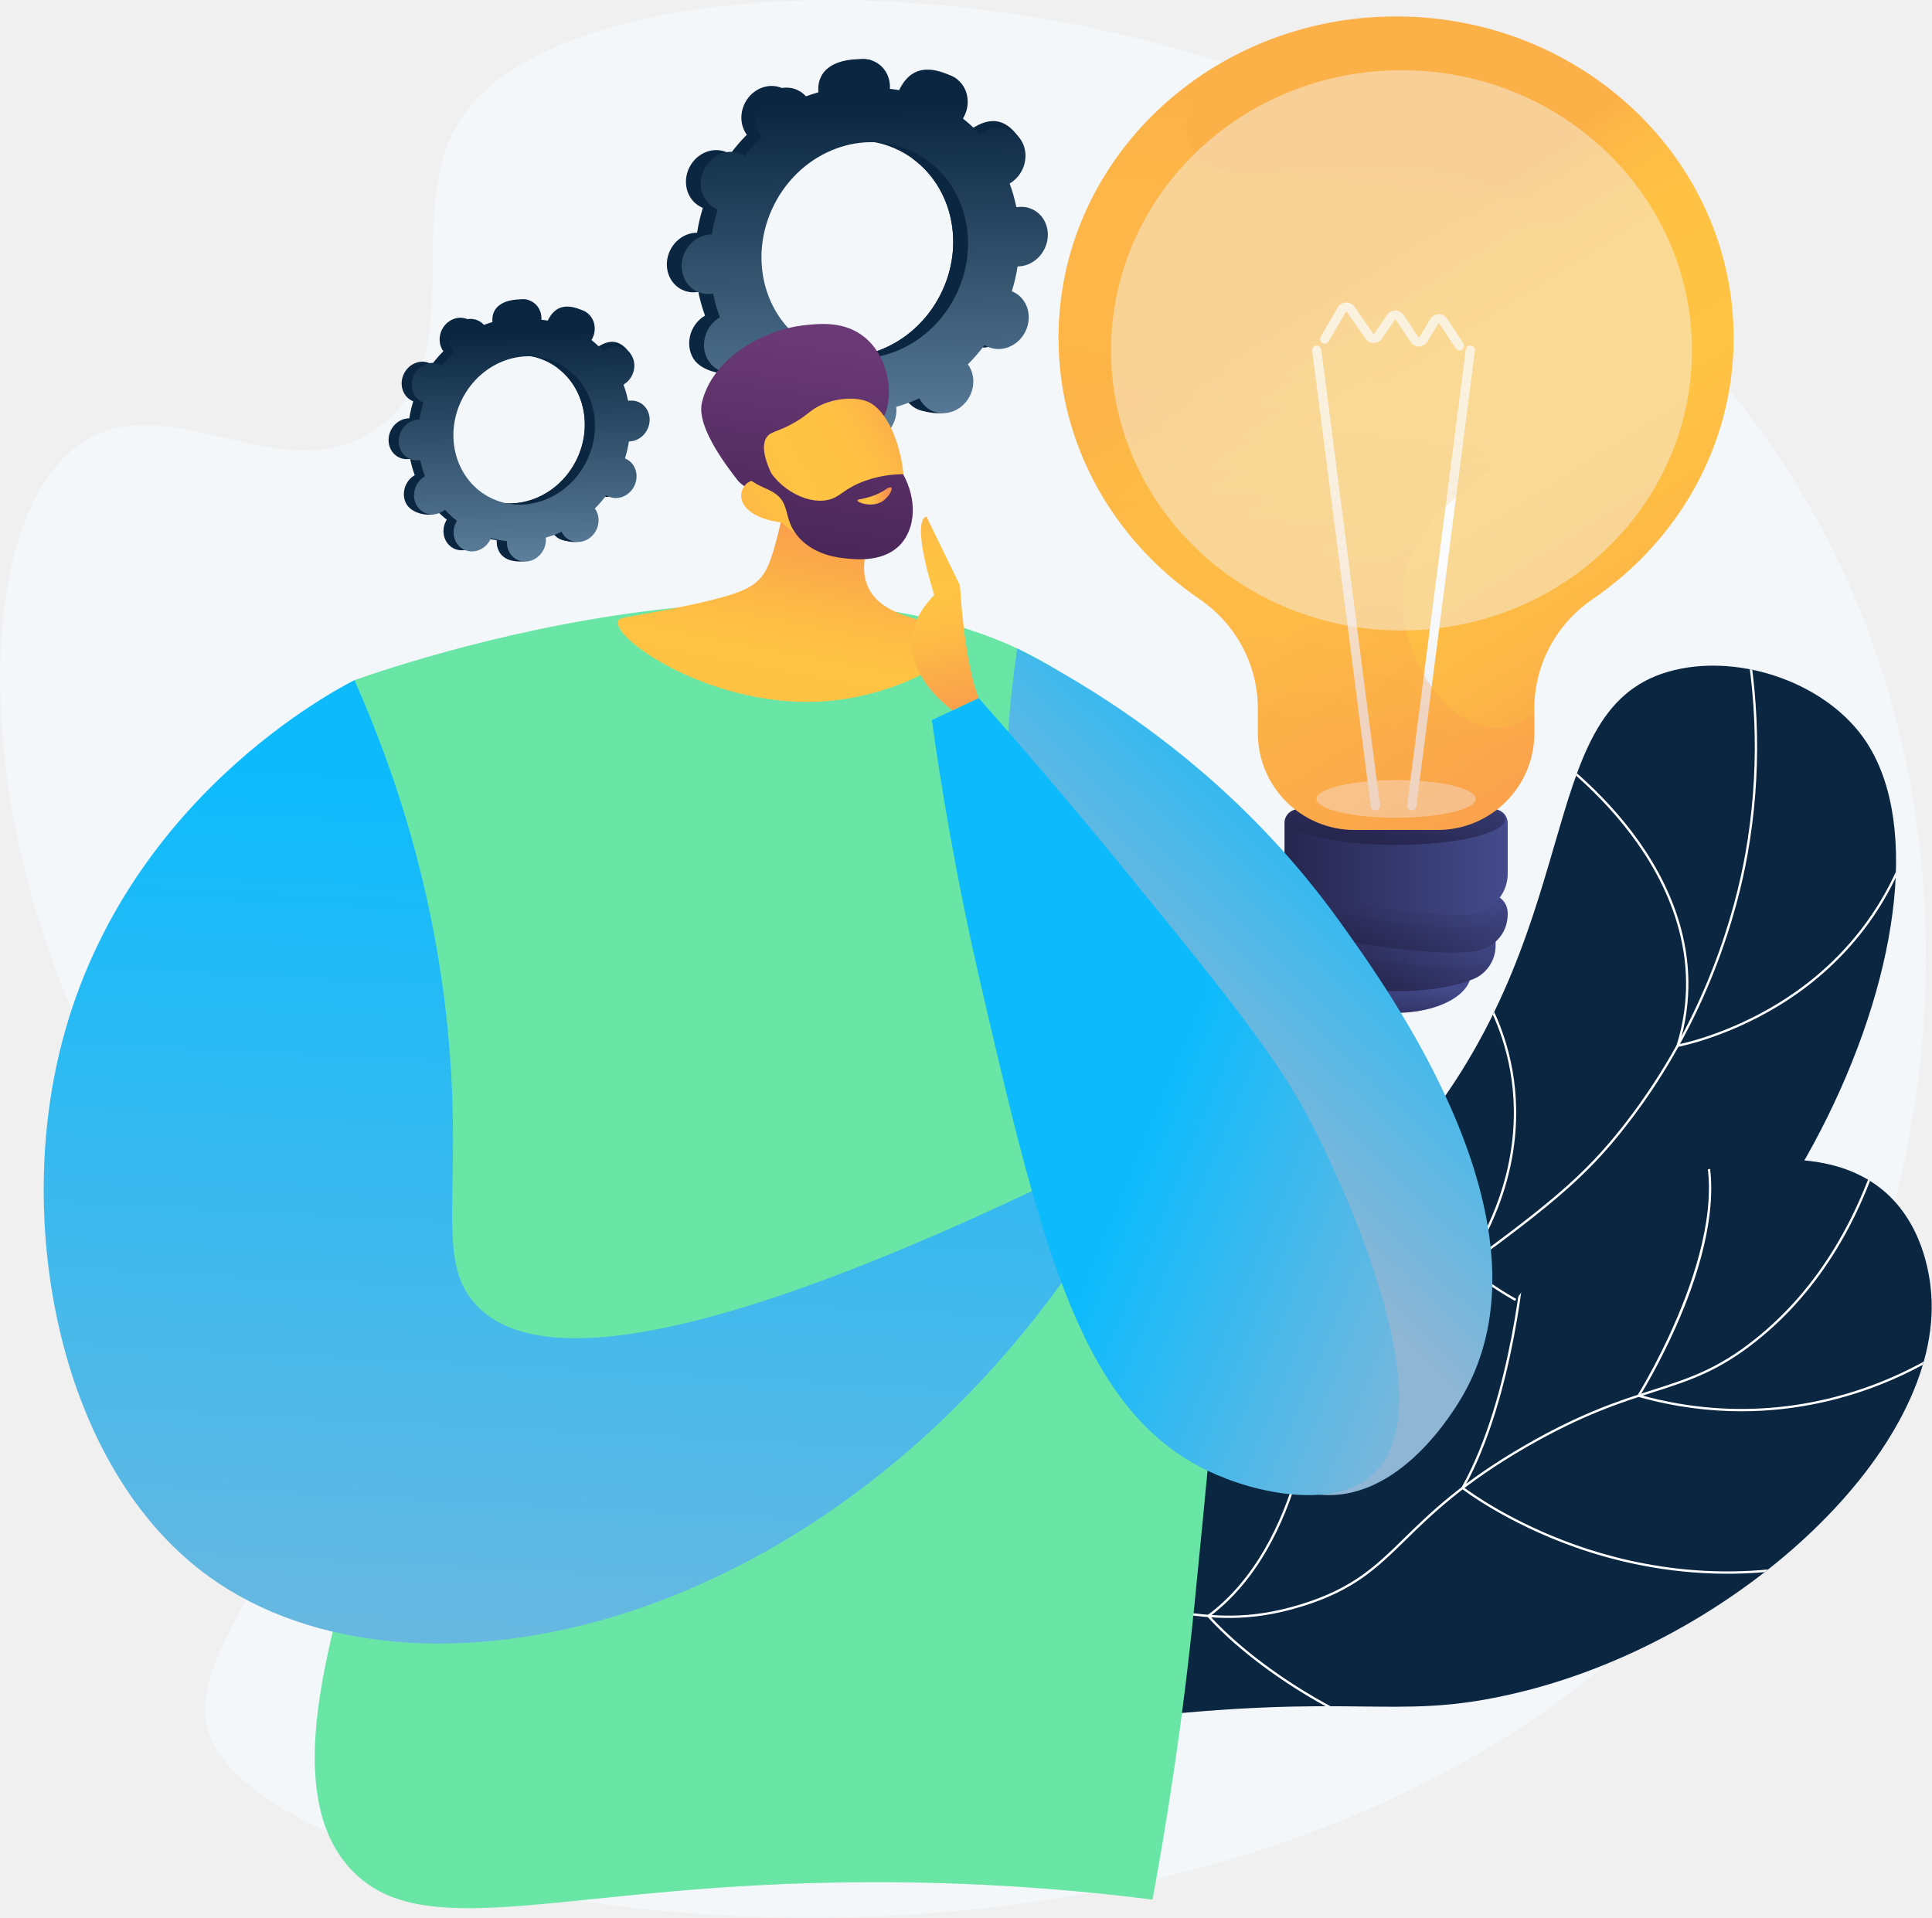
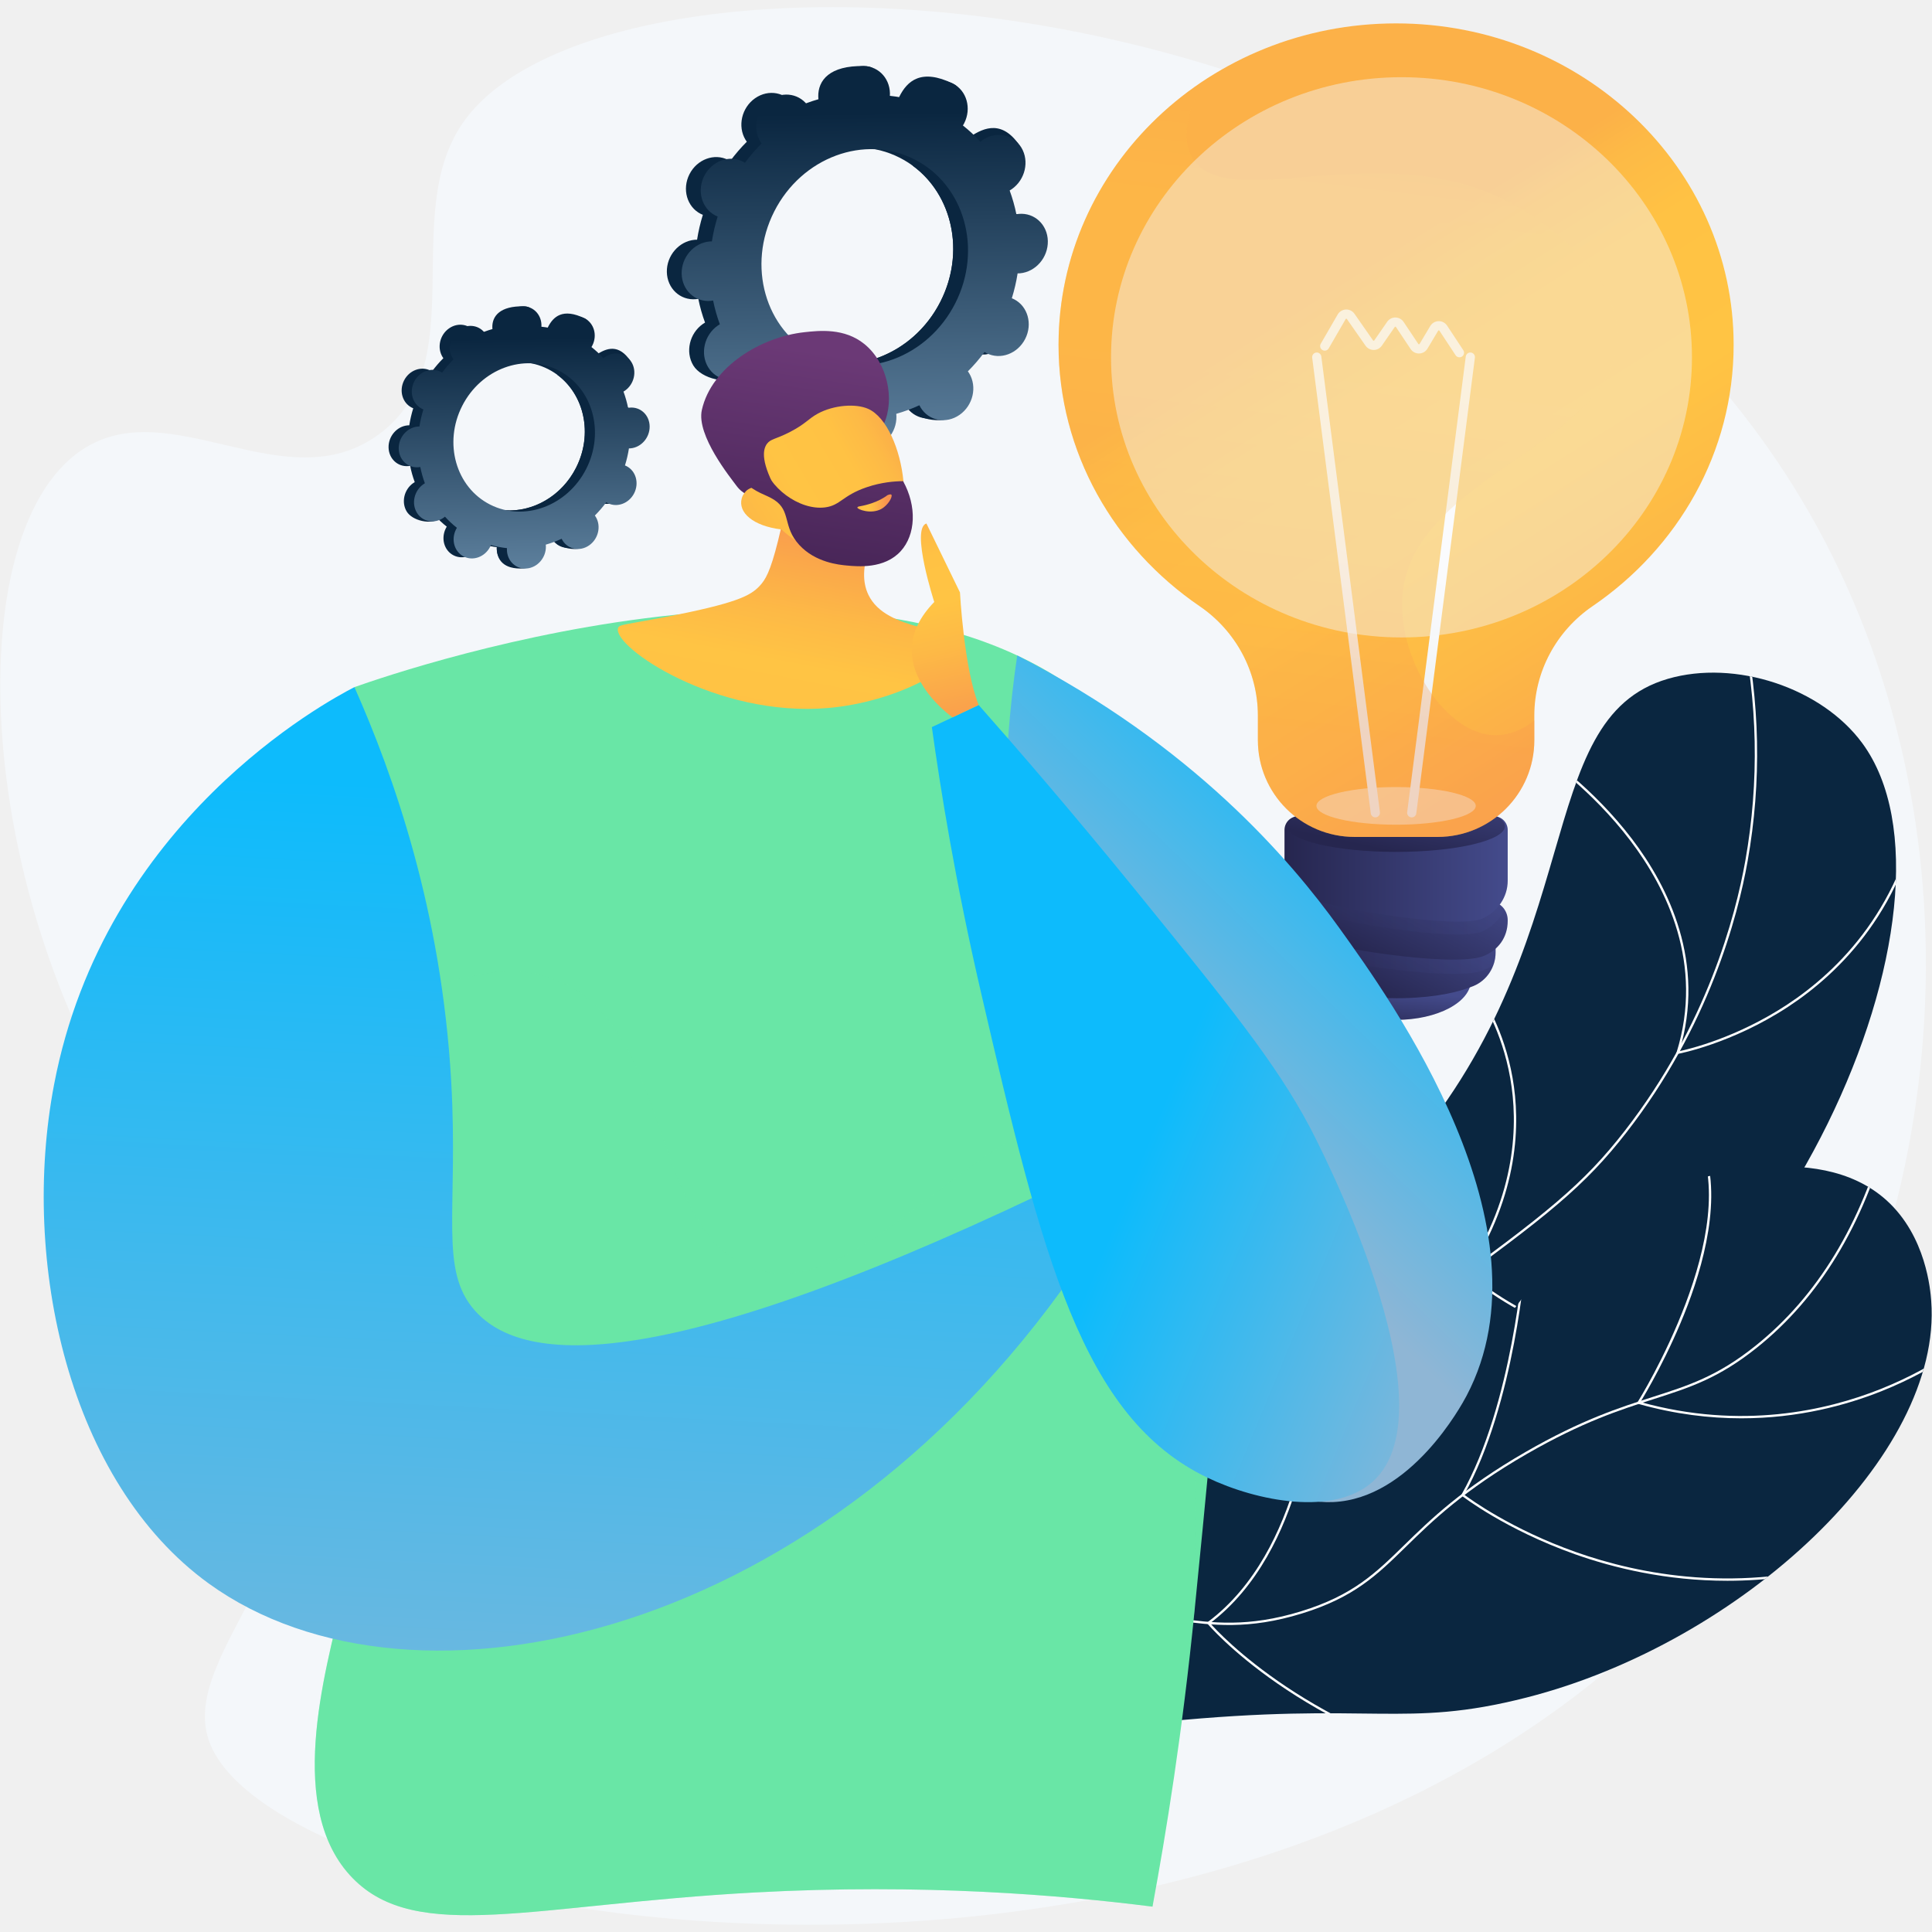
- <svg xmlns="http://www.w3.org/2000/svg" width="2914" height="2893" viewBox="0 0 2914 2893" fill="none">
+ <svg xmlns="http://www.w3.org/2000/svg" width="1000" height="1000" viewBox="0 0 2914 2893" fill="none">
  <path d="M698.63 174.109C601.086 313.748 715.458 540.138 570.72 645.158C429.828 747.388 256.747 579.82 123.966 667.819C-73.008 798.36 -37.037 1395.69 250.949 1766.82C337.556 1878.44 409.922 1921.86 441.972 2048.09C510.793 2319.13 268.921 2480.37 314.949 2614.42C418.588 2916.26 2012.47 3169.54 2652.01 2262.41C2950.7 1838.75 2995.39 1226.96 2728.52 762.315C2246.29 -77.302 917.502 -139.216 698.63 174.109Z" fill="#F4F7FA" />
  <path d="M1478.04 2764.83C1478.29 2622.15 1500.16 2411.41 1622.53 2209.82C1763.04 1978.33 1907.63 1970.47 2111.01 1740.58C2401.32 1412.43 2307 1074.17 2515.47 1013.4C2617.13 983.762 2747.42 1026.72 2808.86 1110.44C2984.15 1349.31 2686.64 2039.54 2231.47 2196.96C2025.61 2268.15 1887.03 2205.9 1710.04 2327.54C1553.64 2435.02 1499.71 2627.12 1478.04 2764.83Z" fill="#0A2640" />
  <mask id="mask0_11_10" style="mask-type:luminance" maskUnits="userSpaceOnUse" x="1478" y="1004" width="1382" height="1761">
    <path d="M1478.04 2764.83C1478.29 2622.15 1500.16 2411.41 1622.53 2209.82C1763.04 1978.33 1907.63 1970.47 2111.01 1740.58C2401.32 1412.43 2307 1074.17 2515.47 1013.4C2617.13 983.762 2747.42 1026.72 2808.86 1110.44C2984.15 1349.31 2686.64 2039.54 2231.47 2196.96C2025.61 2268.15 1887.03 2205.9 1710.04 2327.54C1553.64 2435.02 1499.71 2627.12 1478.04 2764.83Z" fill="white" />
  </mask>
  <g mask="url(#mask0_11_10)">
    <path d="M1558.79 2432.14L1555.83 2430.25C1587.6 2380.47 1623.82 2333.2 1663.49 2289.75C1754.73 2189.83 1833.88 2144.54 1934.08 2087.2C1999.19 2049.94 2073 2007.71 2163.76 1942.23C2333.52 1819.77 2388.35 1775.19 2450.7 1694.97C2574.15 1536.11 2617.59 1371.48 2632.49 1287.49C2653.63 1168.35 2651.2 1047.52 2625.26 928.354L2628.69 927.608C2654.73 1047.22 2657.17 1168.51 2635.95 1288.1C2620.98 1372.42 2577.38 1537.67 2453.47 1697.12C2390.85 1777.7 2335.89 1822.38 2165.81 1945.08C2074.91 2010.66 2001.01 2052.95 1935.82 2090.25C1835.89 2147.44 1756.95 2192.61 1666.08 2292.12C1626.55 2335.42 1590.45 2382.53 1558.79 2432.14Z" fill="white" />
    <path d="M2527.93 1579.53L2528.78 1576.77C2570.21 1443.37 2513.78 1329.55 2459.14 1257.56C2399.85 1179.43 2329.88 1132.35 2329.18 1131.88L2331.13 1128.96C2331.83 1129.43 2402.29 1176.85 2461.94 1255.44C2516.69 1327.58 2573.21 1441.39 2533 1574.98C2547.96 1571.8 2619.48 1554.69 2695.15 1505.01C2773.26 1453.73 2871.91 1356.23 2898.35 1182.96L2901.82 1183.49C2875.18 1358.1 2775.71 1456.35 2696.96 1508.02C2611.67 1563.98 2531.57 1578.87 2530.77 1579.02L2527.93 1579.53Z" fill="white" />
    <path d="M2491.64 2019.21C2426.94 2019.21 2370.72 2002.31 2329.03 1984.19C2256.79 1952.8 2211.4 1911.02 2210.95 1910.6L2209.87 1909.6L2210.68 1908.36C2287.79 1789.46 2289.82 1683.76 2277.95 1616.04C2265.08 1542.61 2233.55 1496.71 2233.23 1496.25L2236.12 1494.25C2236.44 1494.71 2268.35 1541.13 2281.38 1615.26C2293.36 1683.41 2291.42 1789.59 2214.44 1909.01C2221.73 1915.49 2264.99 1952.55 2330.54 1981.02C2396.64 2009.73 2499.62 2035.33 2614.8 1994.26L2615.98 1997.56C2572.35 2013.12 2530.47 2019.21 2491.64 2019.21Z" fill="white" />
    <path d="M2306.18 2222.83C2173.24 2222.83 2087.22 2184.95 2037.69 2152.16C1980.92 2114.59 1958.39 2075.3 1958.17 2074.9L1957.55 2073.81L1958.39 2072.87C2059.77 1959.68 2050.66 1716.73 2050.55 1714.29L2054.06 1714.14C2054.16 1716.58 2063.28 1959.6 1961.86 2074.25C1965.86 2080.74 1988.88 2115.7 2039.82 2149.36C2091.67 2183.63 2183.87 2223.53 2328.7 2218.96L2328.81 2222.47C2321.12 2222.71 2313.58 2222.83 2306.18 2222.83Z" fill="white" />
  </g>
  <path d="M1331.15 2685.87C1338.28 2597.91 1363.19 2463.97 1461.42 2363.15C1632.78 2187.26 1834.39 2310.14 2098.76 2141.87C2311.98 2006.16 2293.3 1854.63 2509.87 1783.13C2546.12 1771.16 2738.74 1703.59 2845.39 1799.89C2905.49 1854.16 2911.66 1936.29 2912.82 1951.71C2930.34 2184.76 2626.94 2467.02 2302.68 2549.8C2116.38 2597.36 2070.64 2555.19 1755.92 2586.33C1570.98 2604.63 1424 2650.95 1331.15 2685.87Z" fill="#0A2640" />
  <mask id="mask1_11_10" style="mask-type:luminance" maskUnits="userSpaceOnUse" x="1331" y="1748" width="1583" height="938">
    <path d="M1331.15 2685.87C1338.28 2597.91 1363.19 2463.97 1461.42 2363.15C1632.78 2187.26 1834.39 2310.14 2098.76 2141.87C2311.98 2006.16 2293.3 1854.63 2509.87 1783.13C2546.12 1771.16 2738.74 1703.59 2845.39 1799.89C2905.49 1854.16 2911.66 1936.29 2912.82 1951.71C2930.34 2184.76 2626.94 2467.02 2302.68 2549.8C2116.38 2597.36 2070.64 2555.19 1755.92 2586.33C1570.98 2604.63 1424 2650.95 1331.15 2685.87Z" fill="white" />
  </mask>
  <g mask="url(#mask1_11_10)">
    <path d="M1281.24 2781.39L1278.08 2779.86C1370.56 2588.39 1484.2 2472.61 1615.85 2435.73C1680.31 2417.67 1726.5 2423.8 1775.41 2430.29C1827.96 2437.27 1882.31 2444.49 1962.6 2419.72C2040.63 2395.66 2074.79 2362.25 2118.05 2319.95C2156.98 2281.89 2205.42 2234.51 2301.4 2179.27C2385.53 2130.84 2442.54 2112.59 2492.85 2096.48C2547.31 2079.04 2590.33 2065.26 2647.58 2019.51C2741.1 1944.77 2807.48 1835.57 2844.9 1694.94L2848.29 1695.84C2810.68 1837.21 2743.89 1947.03 2649.77 2022.25C2592.01 2068.41 2548.72 2082.27 2493.92 2099.82C2443.78 2115.88 2386.96 2134.07 2303.15 2182.31C2207.56 2237.33 2159.28 2284.53 2120.5 2322.46C2076.91 2365.09 2042.47 2398.76 1963.64 2423.08C1882.61 2448.07 1827.88 2440.8 1774.94 2433.77C1726.41 2427.33 1680.56 2421.24 1616.8 2439.1C1486.16 2475.71 1373.26 2590.87 1281.24 2781.39Z" fill="white" />
    <path d="M2626.49 2128.71C2578.49 2128.71 2526.3 2122.53 2471 2106.92L2468.74 2106.28L2470 2104.29C2471.63 2101.71 2632.2 1844.14 2557.93 1702.59L2561.04 1700.97C2600.4 1775.98 2574.31 1882.24 2545.48 1958.16C2517.37 2032.21 2481.28 2092.6 2474.2 2104.17C2626.6 2146.55 2755.18 2116.99 2836.36 2084.61C2924.81 2049.33 2977.65 2003.19 2978.17 2002.73L2980.5 2005.36C2979.97 2005.83 2926.76 2052.3 2837.79 2087.81C2785.09 2108.85 2712.52 2128.71 2626.49 2128.71Z" fill="white" />
    <path d="M2605.35 2373.75C2513.41 2373.75 2434.2 2354.52 2375.32 2333.65C2270.47 2296.48 2205.62 2246.18 2204.97 2245.68L2203.79 2244.74L2204.53 2243.43C2281.35 2107.41 2297.67 1890.61 2297.83 1888.44L2301.33 1888.69C2301.17 1890.86 2284.91 2107.03 2208.34 2243.82C2217.61 2250.79 2280.05 2296.17 2376.61 2330.38C2472.86 2364.48 2623.67 2394.15 2795.6 2341.84L2796.62 2345.2C2728.94 2365.79 2664.51 2373.75 2605.35 2373.75Z" fill="white" />
    <path d="M2249.5 2667.53C1959.18 2601.66 1822.63 2440.18 1821.28 2438.56L1820.1 2437.13L1821.58 2436.03C1966.31 2328.33 1978.95 2093.82 1979.06 2091.46L1982.57 2091.63C1982.46 2093.99 1969.8 2328.53 1825.19 2437.71C1839.26 2453.71 1975.61 2601.78 2250.27 2664.11L2249.5 2667.53Z" fill="white" />
  </g>
  <path d="M1465.73 519.676C1486.49 530.217 1512.58 520.538 1523.99 498.057C1535.41 475.576 1527.83 448.805 1507.07 438.264C1505.99 437.718 1504.89 437.259 1503.79 436.819C1507.65 424.379 1510.56 411.842 1512.51 399.3C1513.7 399.297 1514.89 399.277 1516.11 399.168C1539.79 397.056 1558.59 375.29 1558.1 350.549C1557.6 325.809 1538 307.463 1514.31 309.575C1513.07 309.686 1511.86 309.881 1510.65 310.096C1508.17 297.836 1504.78 285.859 1500.5 274.267C1501.59 273.63 1502.68 272.971 1503.74 272.229C1524 258.031 1530.48 230.007 1518.21 209.638C1505.94 189.268 1479.56 184.265 1459.29 198.463C1458.25 199.191 1457.28 199.977 1456.31 200.774C1448.31 191.925 1439.53 183.725 1430.03 176.24C1430.7 175.145 1431.35 174.036 1431.94 172.871C1443.36 150.39 1458.27 125.832 1437.35 115.617C1388.94 91.986 1368.17 112.215 1356.75 134.696C1356.16 135.861 1355.65 137.044 1355.16 138.229C1343.52 134.977 1331.71 132.728 1319.85 131.487C1319.92 130.237 1319.98 128.985 1319.95 127.717C1319.46 102.977 1326.8 89.589 1303.02 89.127C1251.17 88.119 1233.68 110.624 1234.17 135.363C1234.2 136.656 1234.31 137.921 1234.43 139.176C1222.55 142.563 1210.88 146.893 1199.52 152.131C1198.98 151.028 1198.42 149.931 1197.78 148.865C1185.51 128.495 1159.13 123.493 1138.86 137.692C1118.6 151.891 1112.12 179.914 1124.39 200.283C1125.02 201.327 1125.71 202.303 1126.41 203.266C1117.43 212.241 1109.03 221.988 1101.26 232.443C1100.26 231.813 1099.24 231.197 1098.16 230.651C1077.4 220.11 1051.32 229.789 1039.9 252.27C1028.49 274.751 1036.07 301.522 1056.83 312.063C1057.9 312.61 1059 313.068 1060.1 313.508C1056.25 325.948 1053.34 338.485 1051.39 351.026C1050.2 351.03 1049 351.049 1047.79 351.157C1024.1 353.27 1005.3 375.036 1005.8 399.777C1006.29 424.518 1025.9 442.861 1049.59 440.75C1050.82 440.64 1052.04 440.445 1053.25 440.229C1055.72 452.49 1059.12 464.466 1063.39 476.058C1062.3 476.696 1061.22 477.354 1060.16 478.096C1039.89 492.294 1033.41 520.318 1045.69 540.688C1057.96 561.058 1098.59 570.521 1118.86 556.323C1119.9 555.595 1106.62 550.349 1107.59 549.551C1115.59 558.4 1124.37 566.6 1133.87 574.084C1133.2 575.179 1132.55 576.288 1131.96 577.453C1120.54 599.935 1128.12 626.705 1148.88 637.246C1169.64 647.788 1195.73 638.108 1207.14 615.627C1207.73 614.463 1208.24 613.28 1208.73 612.095C1220.38 615.347 1232.18 617.596 1244.05 618.836C1243.98 620.086 1243.92 621.338 1243.94 622.607C1244.44 647.347 1264.04 665.691 1287.73 663.579C1311.42 661.468 1330.22 639.7 1329.72 614.96C1329.7 613.667 1329.59 612.403 1329.46 611.147C1341.34 607.76 1353.01 603.43 1364.37 598.192C1364.91 599.295 1365.47 600.392 1366.11 601.456C1378.39 621.826 1404.77 626.829 1425.03 612.63C1445.3 598.431 1451.78 570.408 1439.5 550.037C1438.88 548.994 1438.19 548.018 1437.49 547.056C1446.46 538.08 1454.87 528.334 1462.63 517.879C1463.64 518.515 1464.66 519.13 1465.73 519.676ZM1206.91 522.961C1131.53 484.687 1104.01 387.49 1145.45 305.865C1186.9 224.24 1281.6 189.097 1356.99 227.371C1432.37 265.645 1459.88 362.842 1418.44 444.467C1377 526.092 1282.29 561.235 1206.91 522.961Z" fill="#0A2640" />
  <path d="M1516.11 399.17C1539.8 397.058 1558.6 375.291 1558.1 350.55C1557.6 325.81 1538 307.465 1514.31 309.577C1513.07 309.687 1511.86 309.883 1510.65 310.098C1508.17 297.837 1504.78 285.861 1500.51 274.269C1501.59 273.632 1502.68 272.973 1503.74 272.23C1524 258.032 1549.08 223.724 1534.78 204.722C1507.64 168.655 1479.56 184.267 1459.29 198.465C1458.25 199.193 1457.28 199.978 1456.31 200.775C1448.31 191.926 1439.53 183.727 1430.03 176.242C1430.69 175.147 1431.35 174.039 1431.94 172.874C1438.15 160.638 1438.7 147.148 1434.6 135.68C1415.02 170.133 1395.71 204.73 1376.75 239.515C1436.89 283.584 1456.03 370.427 1418.44 444.466C1386.59 507.207 1323.27 542.436 1261.44 538.022C1258.68 545.175 1255.97 552.366 1253.02 559.449C1245 578.672 1235.9 597.5 1226.78 616.303C1232.52 617.384 1238.27 618.235 1244.05 618.839C1243.97 620.09 1243.92 621.342 1243.94 622.61C1244.44 647.35 1259.46 668.37 1302.39 666.093C1326.14 664.834 1330.22 639.704 1329.72 614.964C1329.7 613.672 1329.59 612.407 1329.46 611.152C1341.34 607.765 1353.01 603.434 1364.37 598.197C1364.91 599.301 1365.47 600.397 1366.11 601.461C1378.39 621.832 1420.97 630.487 1441.23 616.288C1461.5 602.089 1451.78 570.414 1439.51 550.044C1438.88 549 1438.19 548.025 1437.49 547.062C1446.46 538.087 1454.87 528.34 1462.63 517.886C1463.64 518.516 1464.66 519.132 1465.73 519.677C1486.5 530.219 1512.58 520.539 1523.99 498.058C1535.41 475.578 1527.83 448.806 1507.07 438.266C1505.99 437.719 1504.89 437.261 1503.79 436.822C1507.65 424.382 1510.56 411.844 1512.51 399.304C1513.7 399.298 1514.89 399.278 1516.11 399.17Z" fill="#0A2640" />
  <path d="M1488.06 522.216C1508.83 532.757 1534.91 523.079 1546.32 500.597C1557.74 478.116 1550.16 451.345 1529.4 440.803C1528.32 440.257 1527.23 439.798 1526.12 439.359C1529.98 426.919 1532.89 414.382 1534.84 401.84C1536.03 401.837 1537.22 401.817 1538.44 401.709C1562.13 399.597 1580.93 377.831 1580.43 353.09C1579.94 328.349 1560.33 310.005 1536.64 312.116C1535.4 312.227 1534.19 312.422 1532.98 312.637C1530.5 300.377 1527.11 288.4 1522.84 276.809C1523.93 276.171 1525.01 275.512 1526.07 274.77C1546.34 260.572 1552.82 232.548 1540.54 212.178C1528.27 191.808 1501.89 186.806 1481.62 201.004C1480.59 201.732 1479.61 202.518 1478.64 203.315C1470.64 194.466 1461.86 186.266 1452.36 178.782C1453.03 177.687 1453.68 176.578 1454.27 175.414C1465.69 152.933 1458.11 126.162 1437.35 115.621C1416.58 105.079 1390.5 114.759 1379.08 137.24C1378.49 138.405 1377.98 139.588 1377.49 140.772C1365.85 137.52 1354.05 135.271 1342.18 134.031C1342.25 132.781 1342.31 131.529 1342.29 130.26C1341.79 105.52 1322.18 87.176 1298.5 89.288C1274.81 91.399 1256.01 113.167 1256.5 137.907C1256.53 139.2 1256.64 140.464 1256.77 141.72C1244.88 145.108 1233.21 149.438 1221.86 154.676C1221.32 153.573 1220.76 152.476 1220.11 151.41C1207.84 131.04 1181.46 126.038 1161.2 140.237C1140.93 154.437 1134.45 182.459 1146.72 202.829C1147.35 203.872 1148.04 204.849 1148.74 205.812C1139.77 214.788 1131.36 224.533 1123.59 234.989C1122.59 234.359 1121.57 233.743 1120.49 233.197C1099.73 222.655 1073.65 232.335 1062.23 254.816C1050.82 277.297 1058.4 304.068 1079.16 314.609C1080.24 315.155 1081.34 315.614 1082.44 316.054C1078.58 328.494 1075.67 341.03 1073.72 353.573C1072.53 353.576 1071.33 353.596 1070.12 353.703C1046.43 355.816 1027.63 377.582 1028.13 402.324C1028.62 427.064 1048.23 445.408 1071.92 443.296C1073.16 443.186 1074.37 442.991 1075.58 442.775C1078.06 455.036 1081.45 467.012 1085.72 478.604C1084.63 479.241 1083.55 479.9 1082.49 480.643C1062.22 494.841 1055.74 522.865 1068.02 543.234C1080.29 563.604 1106.67 568.606 1126.94 554.409C1127.98 553.68 1128.95 552.895 1129.92 552.098C1137.92 560.947 1146.7 569.147 1156.2 576.631C1155.53 577.726 1154.88 578.835 1154.29 580C1142.87 602.481 1150.45 629.251 1171.21 639.793C1191.97 650.334 1218.06 640.656 1229.47 618.174C1230.06 617.01 1230.57 615.827 1231.06 614.642C1242.71 617.894 1254.51 620.142 1266.38 621.383C1266.31 622.633 1266.25 623.886 1266.27 625.154C1266.77 649.893 1286.38 668.238 1310.06 666.127C1333.75 664.016 1352.55 642.248 1352.06 617.508C1352.03 616.215 1351.92 614.951 1351.79 613.695C1363.68 610.308 1375.35 605.978 1386.7 600.74C1387.24 601.843 1387.8 602.94 1388.44 604.004C1400.72 624.374 1427.1 629.378 1447.36 615.179C1467.63 600.98 1474.11 572.957 1461.84 552.586C1461.21 551.543 1460.52 550.567 1459.82 549.604C1468.79 540.629 1477.2 530.882 1484.96 520.427C1485.97 521.054 1486.99 521.67 1488.06 522.216ZM1229.24 525.5C1153.86 487.226 1126.34 390.029 1167.79 308.404C1209.23 226.779 1303.94 191.637 1379.32 229.911C1454.7 268.185 1482.22 365.382 1440.77 447.007C1399.33 528.631 1304.62 563.774 1229.24 525.5Z" fill="url(#paint0_linear_11_10)" />
  <path d="M901.254 746.56C915.482 753.784 933.357 747.151 941.179 731.745C949.001 716.339 943.807 697.994 929.579 690.77C928.842 690.395 928.09 690.081 927.335 689.78C929.979 681.255 931.971 672.664 933.308 664.069C934.123 664.067 934.942 664.053 935.773 663.979C952.006 662.532 964.889 647.616 964.549 630.661C964.21 613.707 950.774 601.135 934.542 602.582C933.693 602.658 932.86 602.792 932.032 602.939C930.336 594.537 928.013 586.329 925.082 578.386C925.828 577.949 926.571 577.498 927.297 576.989C941.185 567.26 945.625 548.055 937.214 534.096C928.803 520.137 910.726 516.709 896.838 526.438C896.126 526.937 895.457 527.475 894.795 528.022C889.309 521.958 883.293 516.339 876.784 511.21C877.241 510.459 877.689 509.7 878.095 508.901C885.917 493.495 896.138 476.666 881.799 469.666C848.627 453.472 834.393 467.335 826.571 482.741C826.166 483.539 825.817 484.35 825.481 485.162C817.499 482.933 809.413 481.393 801.28 480.542C801.331 479.686 801.37 478.827 801.353 477.958C801.013 461.005 806.043 451.83 789.749 451.513C754.217 450.822 742.228 466.245 742.568 483.198C742.586 484.084 742.66 484.951 742.748 485.811C734.606 488.132 726.609 491.099 718.825 494.689C718.455 493.933 718.071 493.181 717.632 492.451C709.221 478.492 691.144 475.064 677.256 484.795C663.368 494.525 658.928 513.729 667.339 527.688C667.77 528.403 668.242 529.072 668.721 529.732C662.571 535.883 656.811 542.562 651.489 549.726C650.801 549.294 650.102 548.873 649.365 548.498C635.137 541.274 617.262 547.907 609.44 563.313C601.618 578.719 606.811 597.064 621.039 604.288C621.776 604.663 622.529 604.977 623.283 605.278C620.64 613.803 618.646 622.394 617.309 630.989C616.494 630.991 615.675 631.005 614.844 631.078C598.611 632.526 585.727 647.442 586.067 664.397C586.407 681.351 599.843 693.921 616.075 692.474C616.923 692.399 617.757 692.265 618.585 692.117C620.28 700.519 622.604 708.726 625.535 716.67C624.788 717.107 624.045 717.558 623.32 718.067C609.432 727.796 604.992 747.001 613.403 760.96C621.814 774.919 649.659 781.405 663.547 771.674C664.259 771.175 655.16 767.58 655.821 767.033C661.307 773.097 667.323 778.717 673.832 783.845C673.375 784.596 672.927 785.355 672.521 786.154C664.699 801.56 669.893 819.905 684.12 827.129C698.348 834.353 716.223 827.72 724.045 812.314C724.45 811.516 724.799 810.706 725.135 809.894C733.117 812.123 741.203 813.663 749.336 814.514C749.285 815.37 749.246 816.229 749.263 817.098C749.603 834.051 763.038 846.622 779.271 845.175C795.504 843.728 808.388 828.811 808.047 811.857C808.029 810.971 807.955 810.104 807.867 809.244C816.01 806.923 824.007 803.956 831.79 800.366C832.16 801.122 832.544 801.874 832.983 802.603C841.394 816.562 859.47 819.991 873.359 810.26C887.247 800.53 891.687 781.326 883.276 767.367C882.845 766.652 882.373 765.984 881.894 765.324C888.044 759.173 893.804 752.494 899.126 745.329C899.819 745.764 900.517 746.186 901.254 746.56ZM723.888 748.811C672.229 722.583 653.374 655.976 681.774 600.04C710.174 544.103 775.074 520.021 826.733 546.249C878.392 572.477 897.247 639.084 868.847 695.02C840.447 750.957 775.546 775.039 723.888 748.811Z" fill="#0A2640" />
  <path d="M935.774 663.979C952.007 662.531 964.89 647.615 964.55 630.661C964.211 613.707 950.775 601.135 934.543 602.583C933.694 602.658 932.861 602.793 932.033 602.94C930.338 594.538 928.014 586.331 925.083 578.387C925.829 577.951 926.572 577.499 927.298 576.99C941.186 567.261 958.368 543.75 948.569 530.728C929.972 506.013 910.727 516.711 896.839 526.44C896.127 526.939 895.458 527.477 894.796 528.023C889.31 521.959 883.294 516.34 876.785 511.211C877.242 510.461 877.69 509.701 878.096 508.903C882.353 500.518 882.729 491.274 879.917 483.415C866.503 507.025 853.269 530.733 840.273 554.571C881.485 584.771 894.605 644.283 868.845 695.02C847.016 738.015 803.623 762.157 761.254 759.132C759.364 764.034 757.508 768.962 755.484 773.816C749.992 786.989 743.752 799.892 737.505 812.777C741.434 813.518 745.381 814.101 749.338 814.515C749.287 815.372 749.248 816.23 749.265 817.099C749.605 834.053 759.898 848.458 789.318 846.897C805.592 846.034 808.389 828.813 808.049 811.859C808.031 810.974 807.958 810.107 807.87 809.246C816.012 806.925 824.01 803.957 831.793 800.368C832.163 801.124 832.547 801.876 832.987 802.605C841.398 816.564 870.575 822.495 884.464 812.765C898.352 803.035 891.691 781.329 883.28 767.369C882.849 766.654 882.377 765.985 881.898 765.325C888.048 759.174 893.808 752.495 899.13 745.331C899.819 745.763 900.516 746.185 901.253 746.558C915.481 753.783 933.356 747.149 941.178 731.743C949 716.337 943.807 697.991 929.579 690.768C928.841 690.393 928.089 690.079 927.335 689.778C929.979 681.253 931.971 672.661 933.308 664.068C934.124 664.067 934.943 664.054 935.774 663.979Z" fill="#0A2640" />
  <path d="M916.557 748.301C930.785 755.525 948.66 748.892 956.482 733.486C964.304 718.08 959.111 699.735 944.883 692.511C944.146 692.137 943.394 691.822 942.639 691.521C945.282 682.996 947.275 674.405 948.612 665.81C949.428 665.808 950.246 665.794 951.077 665.72C967.31 664.273 980.193 649.356 979.854 632.402C979.515 615.448 966.079 602.877 949.846 604.324C948.997 604.4 948.164 604.534 947.336 604.681C945.641 596.279 943.317 588.072 940.386 580.128C941.133 579.691 941.876 579.24 942.602 578.731C956.489 569.002 960.93 549.797 952.519 535.838C944.108 521.879 926.031 518.451 912.144 528.181C911.432 528.68 910.763 529.218 910.101 529.764C904.616 523.7 898.6 518.081 892.091 512.952C892.548 512.202 892.996 511.441 893.402 510.644C901.224 495.238 896.031 476.893 881.803 469.669C867.575 462.445 849.7 469.078 841.878 484.484C841.473 485.282 841.123 486.092 840.788 486.904C832.806 484.675 824.719 483.135 816.587 482.284C816.638 481.427 816.677 480.569 816.66 479.7C816.319 462.747 802.885 450.175 786.652 451.623C770.419 453.07 757.536 467.987 757.876 484.94C757.894 485.826 757.968 486.692 758.056 487.553C749.914 489.874 741.917 492.842 734.133 496.431C733.763 495.674 733.379 494.923 732.94 494.193C724.529 480.234 706.452 476.806 692.564 486.536C678.676 496.267 674.236 515.47 682.647 529.429C683.078 530.144 683.55 530.813 684.029 531.473C677.879 537.624 672.119 544.302 666.797 551.468C666.109 551.036 665.411 550.614 664.673 550.24C650.445 543.016 632.57 549.649 624.748 565.055C616.926 580.461 622.119 598.806 636.347 606.03C637.084 606.405 637.837 606.719 638.591 607.02C635.947 615.545 633.954 624.136 632.618 632.731C631.802 632.733 630.984 632.747 630.152 632.821C613.919 634.269 601.036 649.185 601.375 666.139C601.715 683.093 615.15 695.663 631.383 694.217C632.231 694.142 633.065 694.008 633.893 693.86C635.589 702.262 637.912 710.469 640.843 718.413C640.097 718.85 639.353 719.301 638.628 719.81C624.74 729.539 620.3 748.744 628.711 762.703C637.122 776.662 655.199 780.09 669.086 770.36C669.798 769.861 670.468 769.323 671.129 768.776C676.614 774.84 682.631 780.459 689.14 785.588C688.682 786.338 688.234 787.098 687.829 787.896C680.007 803.302 685.2 821.647 699.428 828.871C713.656 836.095 731.531 829.462 739.353 814.056C739.758 813.258 740.107 812.447 740.443 811.636C748.425 813.865 756.512 815.405 764.644 816.255C764.593 817.112 764.554 817.97 764.571 818.839C764.911 835.792 778.346 848.364 794.579 846.917C810.812 845.47 823.696 830.553 823.355 813.599C823.338 812.713 823.264 811.847 823.176 810.986C831.319 808.665 839.316 805.698 847.099 802.108C847.469 802.864 847.853 803.616 848.293 804.345C856.704 818.304 874.78 821.733 888.668 812.003C902.556 802.273 906.996 783.069 898.586 769.109C898.155 768.394 897.683 767.726 897.203 767.066C903.354 760.915 909.113 754.236 914.436 747.071C915.122 747.504 915.819 747.926 916.557 748.301ZM739.191 750.551C687.532 724.322 668.677 657.716 697.077 601.779C725.477 545.843 790.377 521.761 842.036 547.989C893.695 574.217 912.55 640.824 884.15 696.76C855.75 752.697 790.849 776.779 739.191 750.551Z" fill="url(#paint1_linear_11_10)" />
  <path opacity="0.75" d="M2614.83 509.548C2614.83 241.815 2386.89 24.774 2105.71 24.774C1824.54 24.774 1596.59 241.814 1596.59 509.548C1596.59 672.028 1680.55 815.833 1809.41 903.791C1864.07 941.106 1897.23 1002.61 1897.23 1068.8V1105.9C1897.23 1186.5 1962.57 1251.84 2043.17 1251.84H2168.25C2248.86 1251.84 2314.2 1186.5 2314.2 1105.9V1068.8C2314.2 1002.61 2347.35 941.106 2402.02 903.791C2530.88 815.833 2614.83 672.028 2614.83 509.548Z" fill="#F4F7FA" />
  <path d="M2218.65 1467.98C2218.65 1501.01 2168.09 1527.78 2105.71 1527.78C2043.34 1527.78 1992.78 1501.01 1992.78 1467.98C1992.78 1434.96 2043.34 1408.19 2105.71 1408.19C2168.09 1408.19 2218.65 1434.96 2218.65 1467.98Z" fill="url(#paint2_linear_11_10)" />
  <path d="M1955.66 1361.18V1422.23C1955.66 1442.89 1967.42 1461.82 1986.06 1470.71C2011.95 1483.06 2054.99 1496.61 2117.54 1495C2168.29 1493.7 2201.38 1485.41 2222.41 1476.71C2242.74 1468.3 2255.76 1448.2 2255.76 1426.21V1392.42L1955.66 1361.18Z" fill="url(#paint3_linear_11_10)" />
  <path opacity="0.3" d="M1955.66 1414.66C1960.24 1419.1 1965.53 1422.88 1971.48 1425.71C2000.52 1439.56 2190.75 1470.51 2236.64 1453.27C2242.6 1451.03 2247.96 1448.03 2252.65 1444.42C2254.66 1438.65 2255.76 1432.52 2255.76 1426.21V1392.42L1955.66 1361.17V1414.66H1955.66Z" fill="url(#paint4_linear_11_10)" />
  <path d="M1968.99 1319.63C1952.08 1317.87 1937.38 1331.12 1937.38 1348.12V1349.85C1937.38 1373.03 1950.56 1394.26 1971.48 1404.24C2000.52 1418.09 2190.75 1449.03 2236.64 1431.79C2259.74 1423.11 2274.05 1403.28 2274.05 1378.6V1377.21C2274.05 1362.54 2262.97 1350.24 2248.38 1348.72L1968.99 1319.63Z" fill="url(#paint5_linear_11_10)" />
  <path opacity="0.3" d="M2248.38 1348.72L1968.99 1319.63C1957.96 1318.48 1947.9 1323.74 1942.22 1332.24C1947.83 1345.46 1958.05 1356.53 1971.48 1362.93C2000.52 1376.78 2198.85 1411.76 2236.64 1393.96C2251.34 1387.03 2262.88 1375.33 2269.06 1361.1C2264.46 1354.35 2257.05 1349.63 2248.38 1348.72Z" fill="url(#paint6_linear_11_10)" />
  <path d="M1958.05 1220.7C1946.63 1220.7 1937.38 1229.96 1937.38 1241.38V1289.2C1937.38 1312.38 1950.56 1333.62 1971.48 1343.59C2000.52 1357.44 2198.85 1392.42 2236.64 1374.62C2258.96 1364.1 2274.05 1342.63 2274.05 1317.96V1241.38C2274.05 1229.96 2264.79 1220.7 2253.37 1220.7H1958.05Z" fill="url(#paint7_linear_11_10)" />
  <path d="M2269.89 1235.59C2269.89 1257.03 2196.39 1274.4 2105.71 1274.4C2015.04 1274.4 1941.54 1257.03 1941.54 1235.59C1941.54 1214.15 2015.04 1196.77 2105.71 1196.77C2196.39 1196.77 2269.89 1214.15 2269.89 1235.59Z" fill="url(#paint8_linear_11_10)" />
  <path d="M2614.83 509.548C2614.83 241.815 2386.89 24.774 2105.71 24.774C1824.54 24.774 1596.59 241.814 1596.59 509.548C1596.59 672.028 1680.55 815.833 1809.41 903.791C1864.07 941.106 1897.23 1002.61 1897.23 1068.8V1105.9C1897.23 1186.5 1962.57 1251.84 2043.17 1251.84H2168.25C2248.86 1251.84 2314.2 1186.5 2314.2 1105.9V1068.8C2314.2 1002.61 2347.35 941.106 2402.02 903.791C2530.88 815.833 2614.83 672.028 2614.83 509.548Z" fill="url(#paint9_linear_11_10)" />
  <path opacity="0.5" d="M2105.71 1233.39C2172.06 1233.39 2225.84 1220.67 2225.84 1204.98C2225.84 1189.3 2172.06 1176.58 2105.71 1176.58C2039.37 1176.58 1985.58 1189.3 1985.58 1204.98C1985.58 1220.67 2039.37 1233.39 2105.71 1233.39Z" fill="#F4F7FA" />
  <path d="M2074.41 1222.34C2070.97 1222.34 2067.98 1219.78 2067.53 1216.28L1979.15 529.005C1978.67 525.2 1981.35 521.722 1985.16 521.234C1988.97 520.723 1992.44 523.432 1992.93 527.234L2081.3 1214.51C2081.79 1218.31 2079.1 1221.79 2075.3 1222.28C2075 1222.32 2074.7 1222.34 2074.41 1222.34Z" fill="url(#paint10_linear_11_10)" />
  <path d="M2129.3 1222.34C2129.01 1222.34 2128.71 1222.32 2128.41 1222.28C2124.6 1221.79 2121.92 1218.32 2122.41 1214.51L2210.78 527.235C2211.27 523.432 2214.75 520.72 2218.56 521.235C2222.36 521.722 2225.04 525.201 2224.56 529.006L2136.18 1216.28C2135.73 1219.78 2132.74 1222.34 2129.3 1222.34Z" fill="url(#paint11_linear_11_10)" />
  <path d="M2201.27 528.448C2199.02 528.448 2196.8 527.35 2195.47 525.328L2171.08 488.325C2170.83 487.945 2170.44 487.725 2170.09 487.769C2169.49 487.783 2169.23 488.213 2169.14 488.352L2153.04 515.325C2150.37 519.792 2145.69 522.537 2140.53 522.666C2135.39 522.834 2130.54 520.285 2127.64 515.945L2105.53 482.793C2105.29 482.433 2104.97 482.247 2104.57 482.245C2104.1 482.333 2103.88 482.411 2103.65 482.75L2084.22 510.828C2081.42 514.884 2076.82 517.31 2071.92 517.323C2071.92 517.323 2071.9 517.323 2071.89 517.323C2066.99 517.323 2062.38 514.909 2059.56 510.858L2031.55 470.741C2031.3 470.378 2030.94 470.253 2030.56 470.216C2030.16 470.232 2029.85 470.436 2029.63 470.815L2004.07 514.94C2002.15 518.254 1997.9 519.388 1994.58 517.465C1991.26 515.543 1990.13 511.296 1992.05 507.978L2017.61 463.853C2020.21 459.368 2024.84 456.56 2029.98 456.344C2035.08 456.083 2039.97 458.542 2042.94 462.795L2070.94 502.912C2071.18 503.258 2071.5 503.438 2071.89 503.438C2072.26 503.436 2072.57 503.265 2072.81 502.929L2092.23 474.853C2095.07 470.748 2099.75 468.304 2104.69 468.361C2109.66 468.406 2114.3 470.921 2117.08 475.093L2139.19 508.242C2139.44 508.615 2139.81 508.928 2140.18 508.788C2140.78 508.775 2141.04 508.347 2141.12 508.209L2157.22 481.237C2159.9 476.753 2164.6 474.007 2169.78 473.892C2174.91 473.777 2179.79 476.32 2182.67 480.689L2207.06 517.692C2209.17 520.891 2208.29 525.196 2205.09 527.308C2203.91 528.08 2202.59 528.448 2201.27 528.448Z" fill="url(#paint12_linear_11_10)" />
  <path opacity="0.3" d="M2114.95 891.921C2125.86 705.074 2440.85 661.347 2439.5 494.48C2438.67 391.709 2313.5 315.385 2286.77 300.098C2089.82 187.455 1847.41 317.534 1797.35 225.47C1784.88 202.548 1790.72 177.597 1794.05 163.387C1799.09 141.91 1810.48 121.908 1827.37 103.612C1688.42 190.172 1596.59 339.638 1596.59 509.548C1596.59 672.028 1680.55 815.833 1809.41 903.791C1864.07 941.106 1897.23 1002.61 1897.23 1068.8V1105.89C1897.23 1186.5 1962.57 1251.84 2043.17 1251.84H2168.25C2248.86 1251.84 2314.2 1186.5 2314.2 1105.89V1076.24C2296.99 1089.43 2277.21 1098.63 2255.53 1098.45C2180.3 1097.83 2109.52 984.903 2114.95 891.921Z" fill="url(#paint13_linear_11_10)" />
  <path opacity="0.44" d="M2113.86 950.955C2355.82 950.955 2551.96 761.792 2551.96 528.448C2551.96 295.104 2355.82 105.941 2113.86 105.941C1871.9 105.941 1675.75 295.104 1675.75 528.448C1675.75 761.792 1871.9 950.955 2113.86 950.955Z" fill="#F4F7FA" />
  <path d="M531.879 2822.25C628.804 2921.6 805.516 2862.02 1137.98 2843.89C1392.13 2830.03 1600.88 2847.84 1738.28 2865.24C1758.68 2755.27 1783.53 2602.06 1801.8 2418.18C1868.35 1748.33 1911.35 1315.5 1684.23 1083.11C1354.34 745.546 616.778 996.842 534.581 1025.88C639.053 1657.93 588.096 2101.45 517.448 2396.53C488.549 2517.24 431.034 2718.87 531.879 2822.25Z" fill="#69E6A6" />
  <path opacity="0.3" d="M531.879 2822.25C628.804 2921.6 805.516 2862.02 1137.98 2843.89C1392.13 2830.03 1600.88 2847.84 1738.28 2865.24C1759.45 2716.22 1780.63 2567.2 1801.8 2418.18C1815.39 1884.63 1735.4 1719.4 1642.64 1690.03C1489.09 1641.4 1303.76 1966 1132.72 1901.69C975.936 1842.74 1017.32 1527.01 828.501 1463.76C727.111 1429.8 660.637 1502.56 589.127 1459.12C492.688 1400.53 504.231 1201.76 534.581 1025.88C639.053 1657.93 588.094 2101.45 517.448 2396.53C488.549 2517.24 431.034 2718.87 531.879 2822.25Z" fill="#69E6A6" />
  <path d="M534.58 1025.88C492.457 1047.56 157.584 1227.25 81.614 1625.08C30.321 1893.69 104.02 2225.24 314.925 2377.93C621.997 2600.25 1249.85 2465.08 1637.82 1882.45C1634.62 1842.36 1631.41 1802.27 1628.2 1762.18C999.133 2069.21 789.313 2047.78 716.605 1966.63C661.425 1905.04 691.672 1816.26 680.526 1620.27C665.886 1362.8 593.333 1158.16 534.58 1025.88Z" fill="url(#paint14_linear_11_10)" />
  <path d="M1534.25 978.127C1798.72 1113.34 1946.47 1286.87 2019.61 1388.57C2099.36 1499.48 2345.18 1841.33 2212.08 2094.54C2204.41 2109.14 2128.07 2249.91 2010.65 2255.03C1799.79 2264.24 1628.88 1828.54 1570.48 1616.86C1498.85 1357.23 1512.03 1128.48 1534.25 978.127Z" fill="url(#paint15_linear_11_10)" />
  <path d="M1405.5 1086.18C1418.52 1179.9 1440.95 1319.63 1479.76 1487.07C1572.05 1885.13 1631.7 2127.6 1821.37 2218.34C1895.77 2253.93 2012.51 2276.87 2070.77 2224C2195.91 2110.44 1985.05 1707.32 1974.56 1687.62C1924.15 1592.95 1852.88 1504.56 1712.39 1331.64C1616.14 1213.18 1533.55 1117.8 1476.13 1052.86C1452.59 1063.96 1429.04 1075.07 1405.5 1086.18Z" fill="url(#paint16_linear_11_10)" />
  <path d="M1198.84 628.401C1195.41 704.528 1183.7 764.424 1173.46 805.324C1161.73 852.185 1154.45 864.064 1145.46 873.538C1131.93 887.802 1111.96 899.305 1001.47 920.523C941.35 932.065 933.735 931.257 932.111 937.073C924.188 965.459 1080.76 1072 1249.19 1057.33C1352.26 1048.36 1448.46 994.957 1444.39 964.004C1440.28 932.848 1337.21 943.943 1309.73 886.509C1290.61 846.557 1317.31 792.711 1347.82 748.568C1323.35 696.168 1223.3 680.798 1198.84 628.401Z" fill="url(#paint17_linear_11_10)" />
  <path d="M1333.28 628.48C1349.74 591.801 1338.76 536.792 1303.74 508.404C1273.6 483.975 1235.85 488.098 1213.24 490.557C1147.74 497.696 1073.27 542.645 1058.61 607.754C1049.93 646.337 1102.27 710.509 1110.85 722.235C1120.56 735.491 1133.24 737.912 1146.45 746.601C1164.76 758.657 1193.5 777.905 1240.63 810.313C1240.82 797.545 1241.88 781.554 1245.29 763.705C1246.6 756.834 1252.03 729.935 1264.03 705.926C1288.07 657.801 1317.67 663.242 1333.28 628.48Z" fill="url(#paint18_linear_11_10)" />
  <path d="M1178.85 788.094C1178.85 788.094 1236.46 847.393 1318.76 822.969C1392.45 801.099 1365.28 630.873 1309.41 606.14C1290.77 597.887 1257.73 600.211 1233.43 613.384C1219.08 621.166 1215.34 628.716 1191.63 640.969C1169.77 652.28 1162.63 651.195 1156.95 658.687C1149.86 668.066 1147.55 687.622 1173.34 733.328C1155.79 722.126 1137.4 720.472 1126.56 728.959C1124.84 730.32 1120.5 734.979 1118.81 740.93C1112.71 762.465 1135.77 782.956 1178.85 788.094Z" fill="url(#paint19_linear_11_10)" />
  <path d="M1151.29 649.427C1155.51 651.297 1147.54 667.258 1151.05 686.494C1157.86 723.831 1205.37 759.706 1244.4 754.791C1267.48 751.882 1270.59 736.87 1307.01 724.446C1329.55 716.756 1349.45 715.324 1362.15 715.218C1383.09 753.1 1381.25 796.037 1358.41 820.957C1333.82 847.785 1293.76 844.007 1277.01 842.426C1265.81 841.367 1229.92 838.051 1205.5 811.382C1180.05 783.591 1193.53 760.289 1167.75 743.44C1154.74 734.941 1139.85 733.367 1121.59 715.341C1116.63 710.445 1113.04 705.929 1110.78 702.861C1125.43 678.024 1145.18 646.717 1151.29 649.427Z" fill="url(#paint20_linear_11_10)" />
  <path d="M1338.42 736.416C1338.42 736.416 1324.18 748.53 1295.91 753.304C1294.54 753.534 1293.13 754.273 1293.12 755.015C1293.08 757.809 1313.68 765.614 1329.13 757.226C1340.1 751.263 1346.69 738.103 1344.47 735.638C1343.53 734.602 1340.92 735.361 1338.42 736.416Z" fill="url(#paint21_linear_11_10)" />
  <path d="M1397.3 779.055L1447.91 883.037C1447.91 883.037 1453.94 997.757 1476.13 1052.85L1436.71 1071.45C1436.71 1071.45 1319.01 990.092 1409.12 897.463C1409.12 897.463 1373.24 786.898 1397.3 779.055Z" fill="url(#paint22_linear_11_10)" />
  <defs>
    <linearGradient id="paint0_linear_11_10" x1="1301.54" y1="156.694" x2="1311.68" y2="975.368" gradientUnits="userSpaceOnUse">
      <stop offset="0.004" stop-color="#0A2640" />
      <stop offset="1" stop-color="#8FB6D5" />
    </linearGradient>
    <linearGradient id="paint1_linear_11_10" x1="788.738" y1="497.816" x2="795.685" y2="1058.84" gradientUnits="userSpaceOnUse">
      <stop offset="0.004" stop-color="#0A2640" />
      <stop offset="1" stop-color="#8FB6D5" />
    </linearGradient>
    <linearGradient id="paint2_linear_11_10" x1="2095.11" y1="1552.82" x2="2104.15" y2="1480.49" gradientUnits="userSpaceOnUse">
      <stop offset="0.004" stop-color="#26264F" />
      <stop offset="1" stop-color="#444B8C" />
    </linearGradient>
    <linearGradient id="paint3_linear_11_10" x1="2057.92" y1="1486.9" x2="2148.34" y2="1324.14" gradientUnits="userSpaceOnUse">
      <stop offset="0.004" stop-color="#26264F" />
      <stop offset="1" stop-color="#444B8C" />
    </linearGradient>
    <linearGradient id="paint4_linear_11_10" x1="1955.66" y1="1409.77" x2="2255.77" y2="1409.77" gradientUnits="userSpaceOnUse">
      <stop offset="0.004" stop-color="#26264F" />
      <stop offset="1" stop-color="#444B8C" />
    </linearGradient>
    <linearGradient id="paint5_linear_11_10" x1="2066.53" y1="1442.42" x2="2155.82" y2="1270.62" gradientUnits="userSpaceOnUse">
      <stop offset="0.004" stop-color="#26264F" />
      <stop offset="1" stop-color="#444B8C" />
    </linearGradient>
    <linearGradient id="paint6_linear_11_10" x1="1942.22" y1="1359.19" x2="2269.06" y2="1359.19" gradientUnits="userSpaceOnUse">
      <stop offset="0.004" stop-color="#26264F" />
      <stop offset="1" stop-color="#444B8C" />
    </linearGradient>
    <linearGradient id="paint7_linear_11_10" x1="1937.38" y1="1300.13" x2="2274.05" y2="1300.13" gradientUnits="userSpaceOnUse">
      <stop offset="0.004" stop-color="#26264F" />
      <stop offset="1" stop-color="#444B8C" />
    </linearGradient>
    <linearGradient id="paint8_linear_11_10" x1="2097.35" y1="1274.74" x2="2130.51" y2="1119.51" gradientUnits="userSpaceOnUse">
      <stop offset="0.004" stop-color="#26264F" />
      <stop offset="1" stop-color="#444B8C" />
    </linearGradient>
    <linearGradient id="paint9_linear_11_10" x1="2033.68" y1="408.619" x2="2691.46" y2="1452.92" gradientUnits="userSpaceOnUse">
      <stop stop-color="#FCB148" />
      <stop offset="0.052" stop-color="#FDBA46" />
      <stop offset="0.142" stop-color="#FFC244" />
      <stop offset="0.318" stop-color="#FFC444" />
      <stop offset="0.485" stop-color="#FDB946" />
      <stop offset="0.775" stop-color="#F99C4D" />
      <stop offset="0.866" stop-color="#F8924F" />
      <stop offset="1" stop-color="#F8924F" />
    </linearGradient>
    <linearGradient id="paint10_linear_11_10" x1="1913.52" y1="1212.72" x2="2047.64" y2="820.896" gradientUnits="userSpaceOnUse">
      <stop offset="0.494" stop-color="#EBEFF2" />
      <stop offset="1" stop-color="white" />
    </linearGradient>
    <linearGradient id="paint11_linear_11_10" x1="2041.74" y1="1256.61" x2="2175.87" y2="864.788" gradientUnits="userSpaceOnUse">
      <stop offset="0.494" stop-color="#EBEFF2" />
      <stop offset="1" stop-color="white" />
    </linearGradient>
    <linearGradient id="paint12_linear_11_10" x1="1866.81" y1="1196.73" x2="2000.93" y2="804.91" gradientUnits="userSpaceOnUse">
      <stop offset="0.494" stop-color="#EBEFF2" />
      <stop offset="1" stop-color="white" />
    </linearGradient>
    <linearGradient id="paint13_linear_11_10" x1="2056.77" y1="173.225" x2="1925.66" y2="1253.75" gradientUnits="userSpaceOnUse">
      <stop stop-color="#FCB148" />
      <stop offset="0.052" stop-color="#FDBA46" />
      <stop offset="0.142" stop-color="#FFC244" />
      <stop offset="0.318" stop-color="#FFC444" />
      <stop offset="0.485" stop-color="#FDB946" />
      <stop offset="0.775" stop-color="#F99C4D" />
      <stop offset="0.866" stop-color="#F8924F" />
      <stop offset="1" stop-color="#F8924F" />
    </linearGradient>
    <linearGradient id="paint14_linear_11_10" x1="884.88" y1="1187.7" x2="788.669" y2="3049.37" gradientUnits="userSpaceOnUse">
      <stop stop-color="#0DBBFC" />
      <stop offset="1" stop-color="#8FB6D5" />
    </linearGradient>
    <linearGradient id="paint15_linear_11_10" x1="2167.07" y1="1243.33" x2="1753.37" y2="1671.46" gradientUnits="userSpaceOnUse">
      <stop stop-color="#0DBBFC" />
      <stop offset="1" stop-color="#8FB6D5" />
    </linearGradient>
    <linearGradient id="paint16_linear_11_10" x1="1746" y1="1676.07" x2="2328.08" y2="1916.6" gradientUnits="userSpaceOnUse">
      <stop stop-color="#0DBBFC" />
      <stop offset="1" stop-color="#8FB6D5" />
    </linearGradient>
    <linearGradient id="paint17_linear_11_10" x1="1153.63" y1="1132.15" x2="1240.07" y2="683.726" gradientUnits="userSpaceOnUse">
      <stop stop-color="#FCB148" />
      <stop offset="0.052" stop-color="#FDBA46" />
      <stop offset="0.142" stop-color="#FFC244" />
      <stop offset="0.318" stop-color="#FFC444" />
      <stop offset="0.485" stop-color="#FDB946" />
      <stop offset="0.775" stop-color="#F99C4D" />
      <stop offset="0.866" stop-color="#F8924F" />
      <stop offset="1" stop-color="#F8924F" />
    </linearGradient>
    <linearGradient id="paint18_linear_11_10" x1="1134.6" y1="1040" x2="1212.53" y2="516.698" gradientUnits="userSpaceOnUse">
      <stop stop-color="#311944" />
      <stop offset="1" stop-color="#6B3976" />
    </linearGradient>
    <linearGradient id="paint19_linear_11_10" x1="1355.8" y1="671.729" x2="911.504" y2="932.26" gradientUnits="userSpaceOnUse">
      <stop stop-color="#FCB148" />
      <stop offset="0.052" stop-color="#FDBA46" />
      <stop offset="0.142" stop-color="#FFC244" />
      <stop offset="0.318" stop-color="#FFC444" />
      <stop offset="0.485" stop-color="#FDB946" />
      <stop offset="0.775" stop-color="#F99C4D" />
      <stop offset="0.866" stop-color="#F8924F" />
      <stop offset="1" stop-color="#F8924F" />
    </linearGradient>
    <linearGradient id="paint20_linear_11_10" x1="1197.59" y1="1049.63" x2="1275.61" y2="525.785" gradientUnits="userSpaceOnUse">
      <stop stop-color="#311944" />
      <stop offset="1" stop-color="#6B3976" />
    </linearGradient>
    <linearGradient id="paint21_linear_11_10" x1="1293.11" y1="748.074" x2="1344.9" y2="748.074" gradientUnits="userSpaceOnUse">
      <stop stop-color="#FCB148" />
      <stop offset="0.052" stop-color="#FDBA46" />
      <stop offset="0.142" stop-color="#FFC244" />
      <stop offset="0.318" stop-color="#FFC444" />
      <stop offset="0.485" stop-color="#FDB946" />
      <stop offset="0.775" stop-color="#F99C4D" />
      <stop offset="0.866" stop-color="#F8924F" />
      <stop offset="1" stop-color="#F8924F" />
    </linearGradient>
    <linearGradient id="paint22_linear_11_10" x1="1375.12" y1="775.952" x2="1468.16" y2="1173.73" gradientUnits="userSpaceOnUse">
      <stop stop-color="#FCB148" />
      <stop offset="0.052" stop-color="#FDBA46" />
      <stop offset="0.142" stop-color="#FFC244" />
      <stop offset="0.318" stop-color="#FFC444" />
      <stop offset="0.485" stop-color="#FDB946" />
      <stop offset="0.775" stop-color="#F99C4D" />
      <stop offset="0.866" stop-color="#F8924F" />
      <stop offset="1" stop-color="#F8924F" />
    </linearGradient>
  </defs>
</svg>
